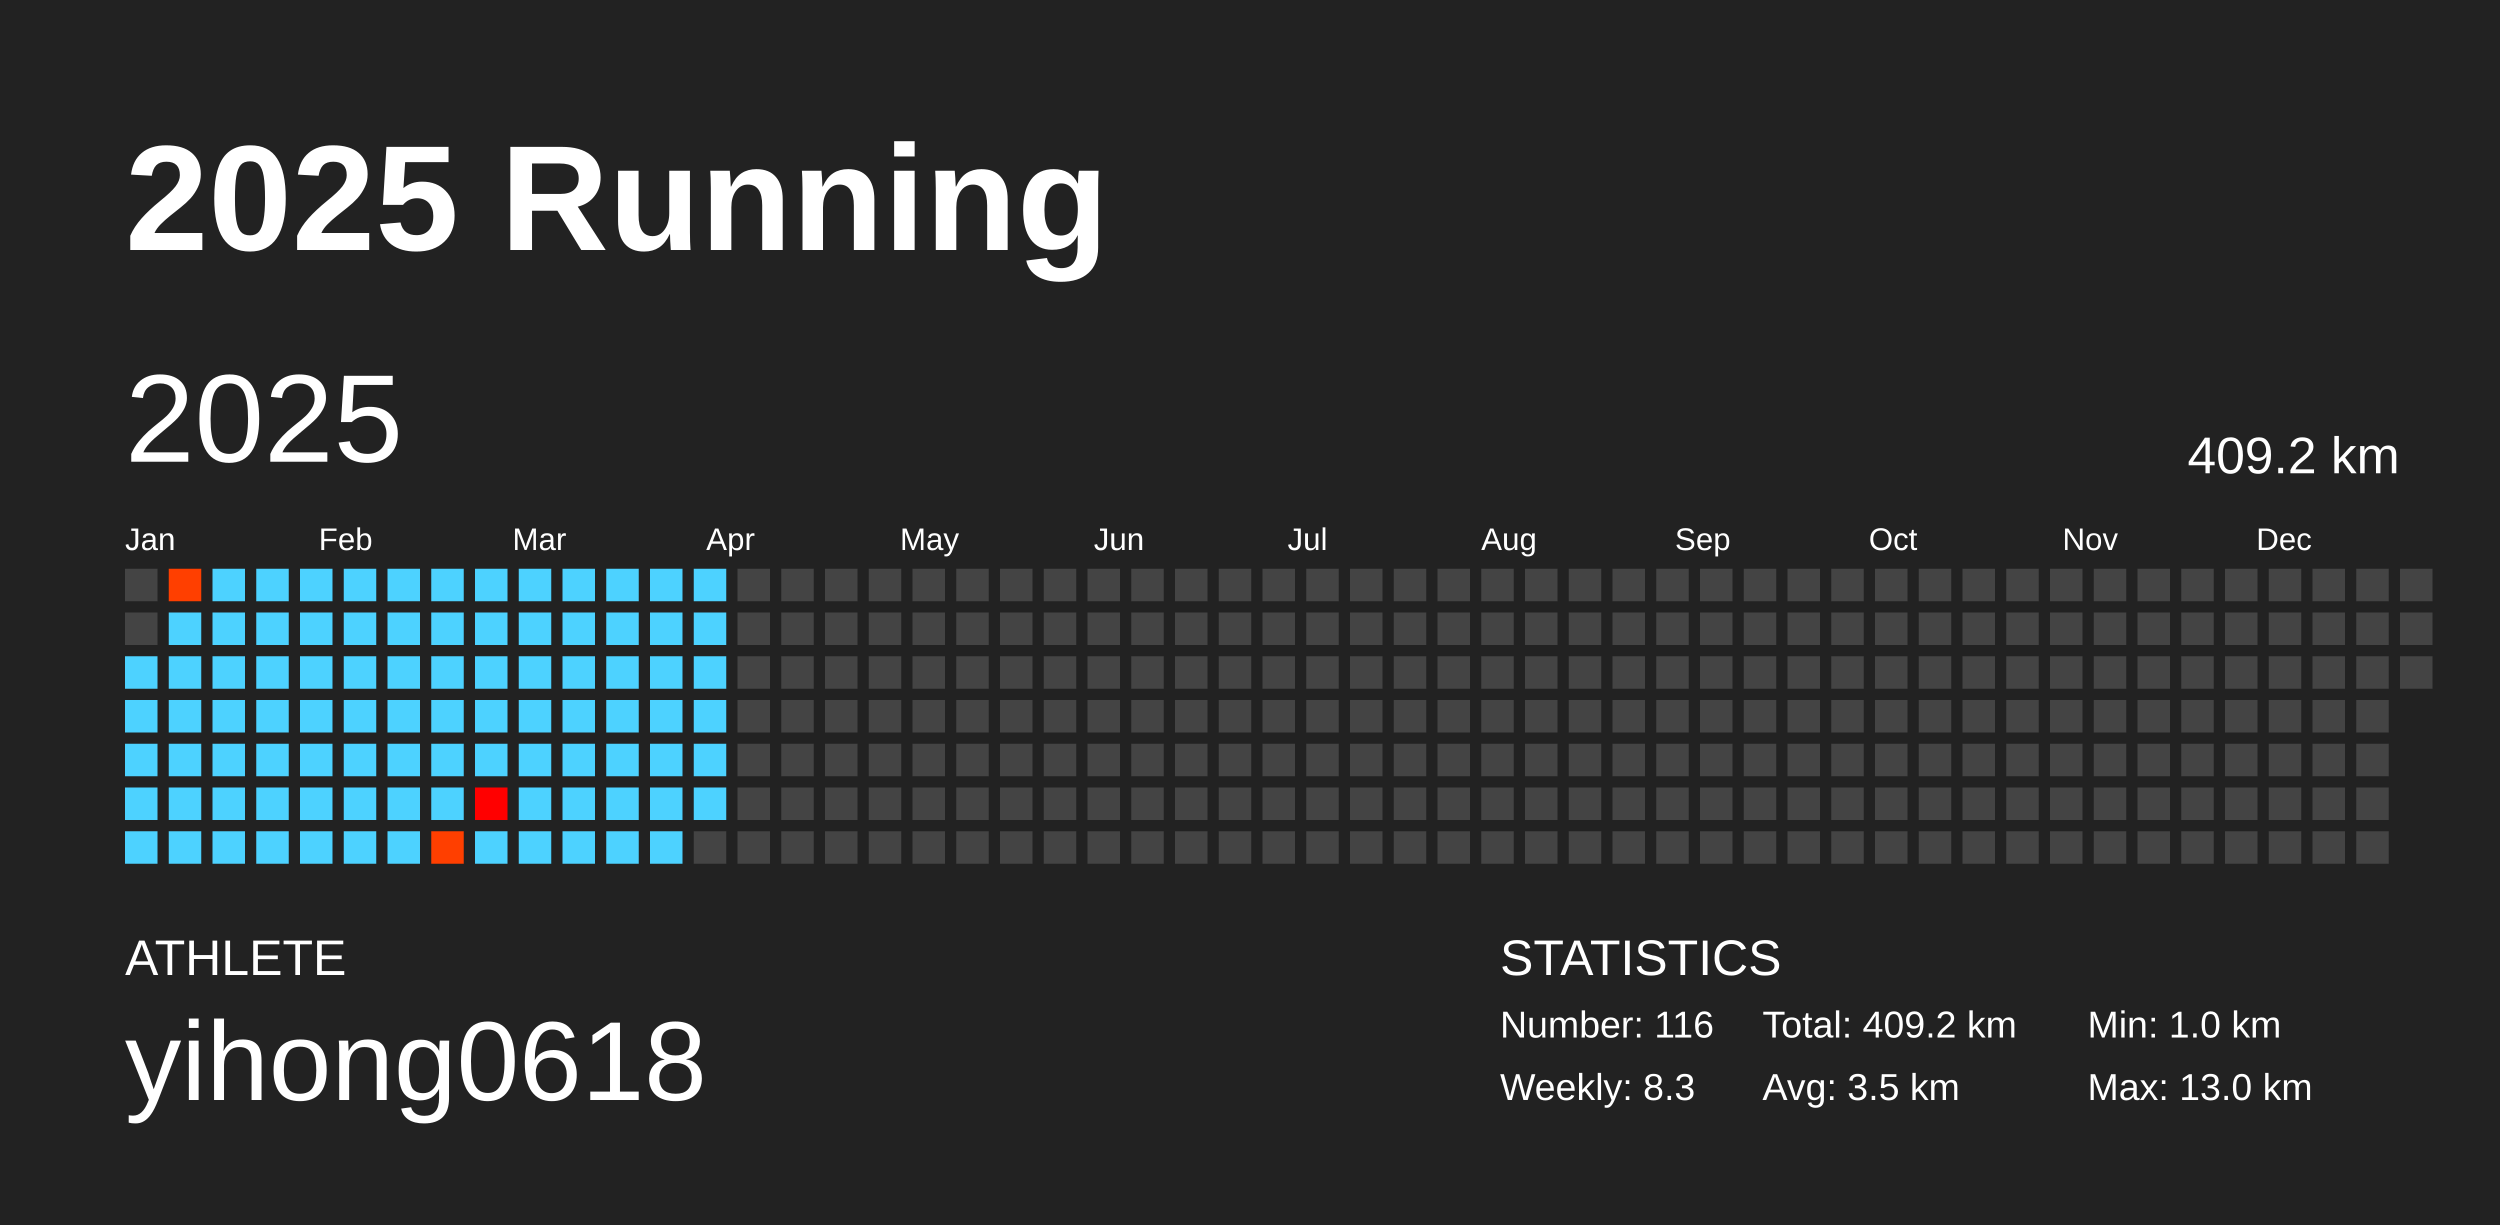
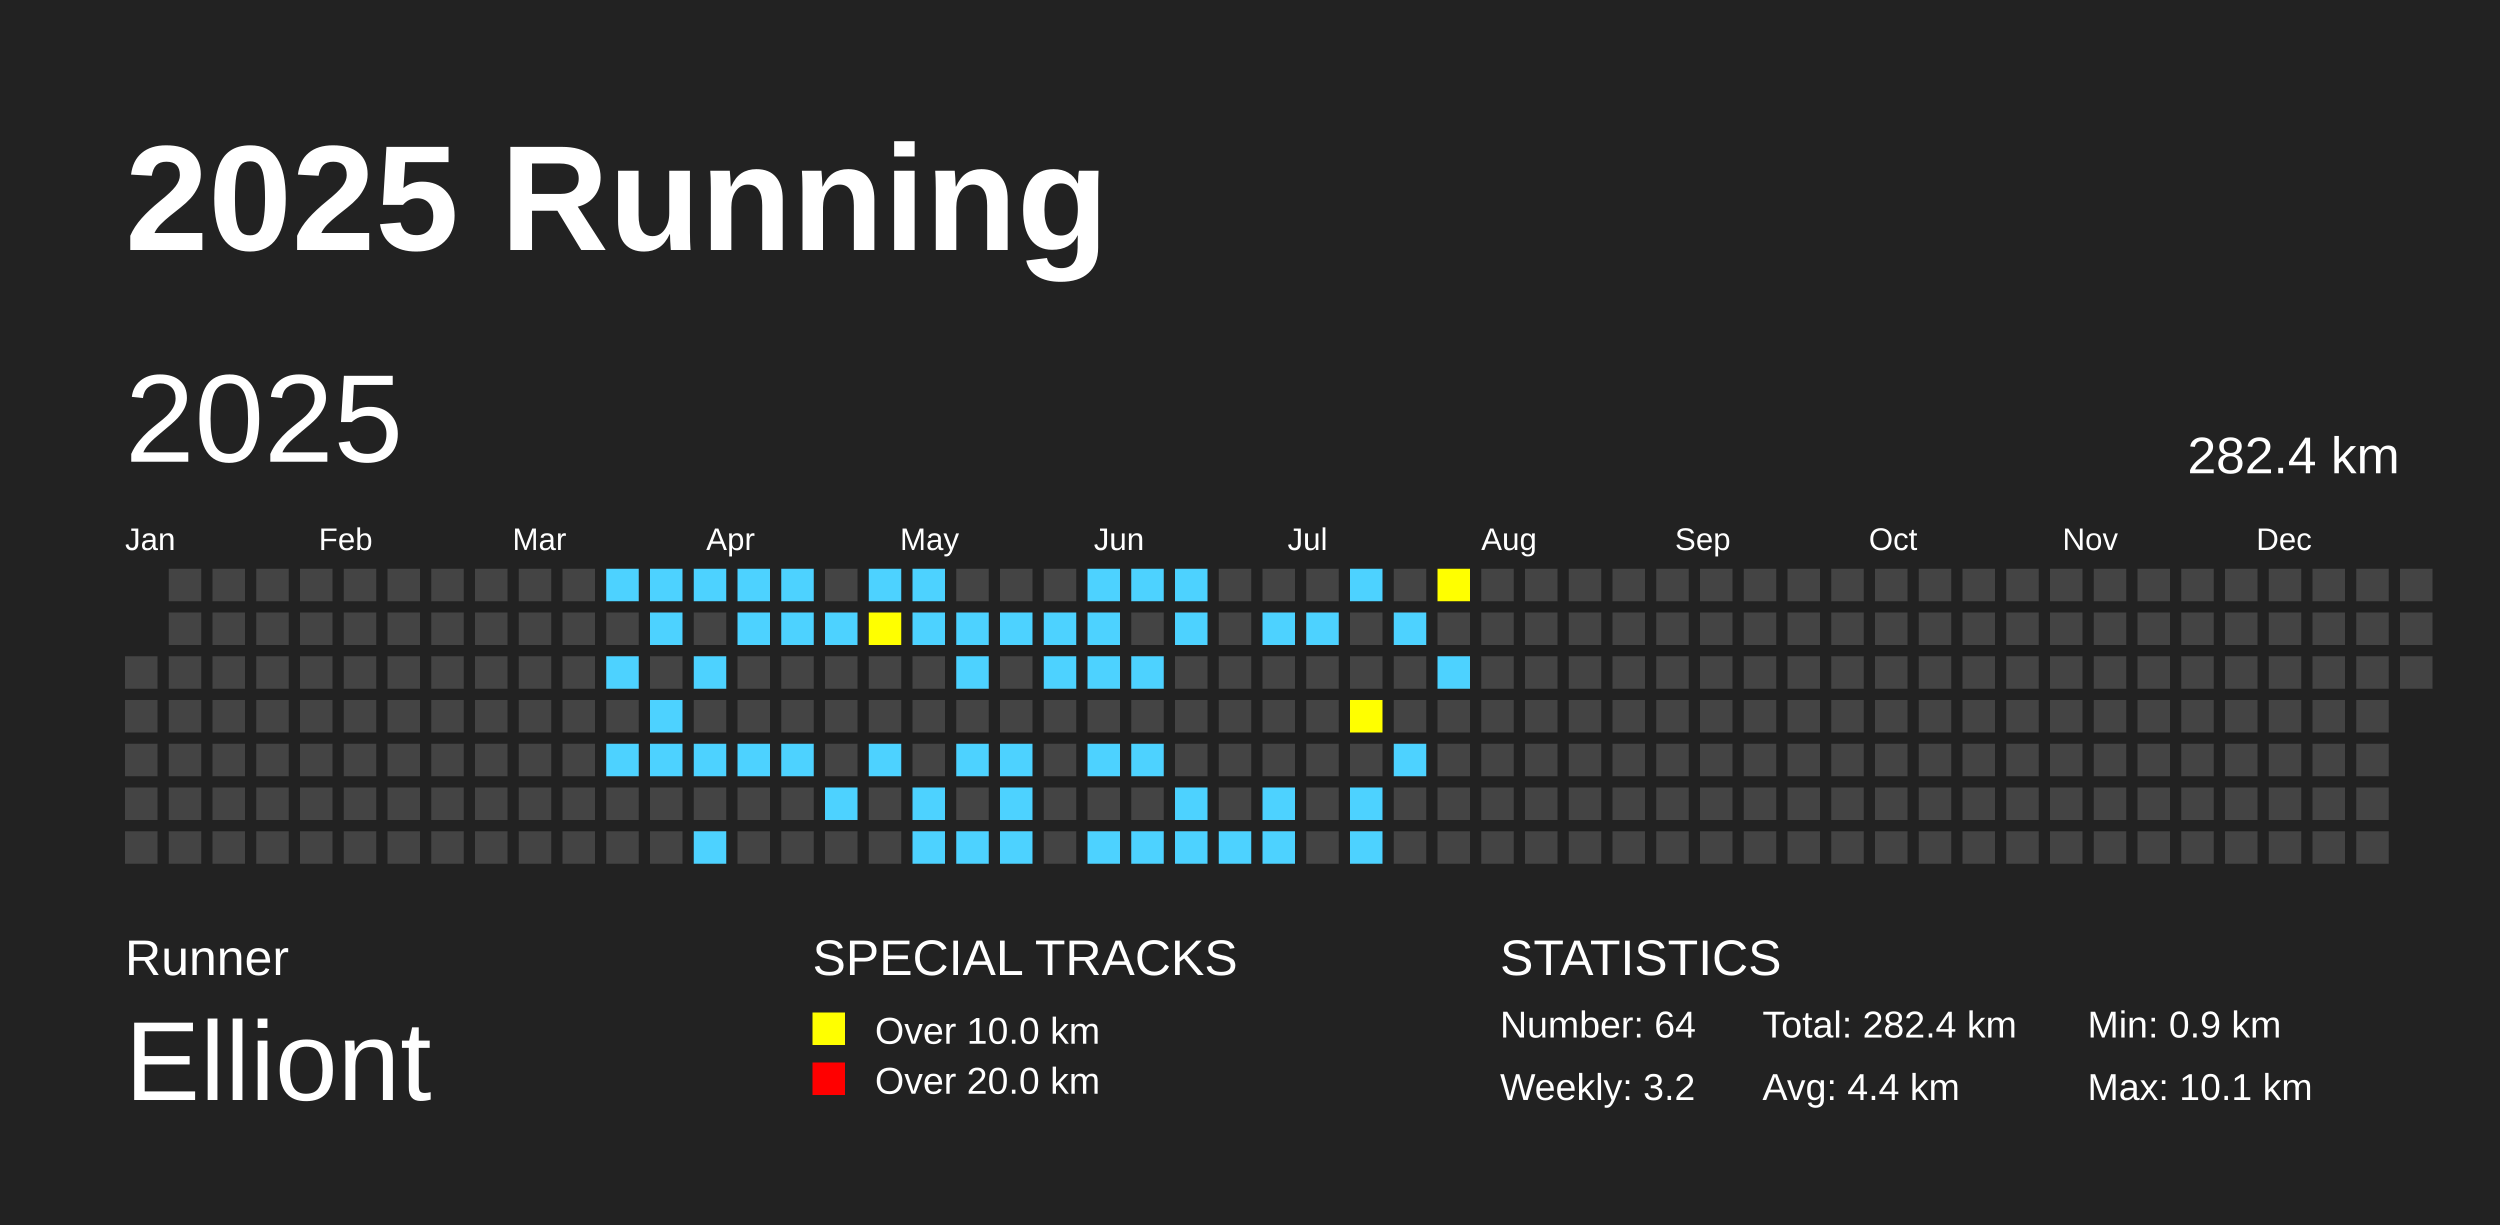
<svg xmlns="http://www.w3.org/2000/svg" baseProfile="full" height="98mm" version="1.1" viewBox="0,0,200,98" width="200mm">
  <defs />
  <rect fill="#222222" height="98" width="200" x="0" y="0" />
  <text fill="#FFFFFF" style="font-size:12px; font-family:Arial; font-weight:bold;" x="10" y="20">2025 Running</text>
-   <text fill="#FFFFFF" style="font-size:4px; font-family:Arial" x="10" y="78">ATHLETE</text>
-   <text fill="#FFFFFF" style="font-size:9px; font-family:Arial" x="10" y="88">yihong0618</text>
+   <text fill="#FFFFFF" style="font-size:4px; font-family:Arial" x="10" y="78">Runner</text>
+   <text fill="#FFFFFF" style="font-size:9px; font-family:Arial" x="10" y="88">Elliont</text>
+   <text fill="#FFFFFF" style="font-size:4px; font-family:Arial" x="65" y="78">SPECIAL TRACKS</text>
+   <rect fill="yellow" height="2.6" width="2.6" x="65" y="81" />
+   <text fill="#FFFFFF" style="font-size:3px; font-family:Arial" x="70" y="83.5">Over 10.0 km</text>
+   <rect fill="red" height="2.6" width="2.6" x="65" y="85" />
+   <text fill="#FFFFFF" style="font-size:3px; font-family:Arial" x="70" y="87.5">Over 20.0 km</text>
  <text fill="#FFFFFF" style="font-size:4px; font-family:Arial" x="120" y="78">STATISTICS</text>
-   <text fill="#FFFFFF" style="font-size:3px; font-family:Arial" x="120" y="83">Number: 116</text>
-   <text fill="#FFFFFF" style="font-size:3px; font-family:Arial" x="120" y="88">Weekly: 8.3</text>
-   <text fill="#FFFFFF" style="font-size:3px; font-family:Arial" x="141" y="83">Total: 409.2 km</text>
-   <text fill="#FFFFFF" style="font-size:3px; font-family:Arial" x="141" y="88">Avg: 3.5 km</text>
-   <text fill="#FFFFFF" style="font-size:3px; font-family:Arial" x="167" y="83">Min: 1.0 km</text>
-   <text fill="#FFFFFF" style="font-size:3px; font-family:Arial" x="167" y="88">Max: 13.0 km</text>
+   <text fill="#FFFFFF" style="font-size:3px; font-family:Arial" x="120" y="83">Number: 64</text>
+   <text fill="#FFFFFF" style="font-size:3px; font-family:Arial" x="120" y="88">Weekly: 3.2</text>
+   <text fill="#FFFFFF" style="font-size:3px; font-family:Arial" x="141" y="83">Total: 282.4 km</text>
+   <text fill="#FFFFFF" style="font-size:3px; font-family:Arial" x="141" y="88">Avg: 4.4 km</text>
+   <text fill="#FFFFFF" style="font-size:3px; font-family:Arial" x="167" y="83">Min: 0.9 km</text>
+   <text fill="#FFFFFF" style="font-size:3px; font-family:Arial" x="167" y="88">Max: 10.1 km</text>
  <text dominant-baseline="hanging" fill="#FFFFFF" style="font-size:10.0px; font-family:Arial;" x="10" y="30">2025</text>
-   <text dominant-baseline="hanging" fill="#FFFFFF" style="font-size:4.125px; font-family:Arial;" x="175" y="35">409.2 km</text>
+   <text dominant-baseline="hanging" fill="#FFFFFF" style="font-size:4.125px; font-family:Arial;" x="175" y="35">282.4 km</text>
  <text fill="#FFFFFF" style="font-size:2.5px; font-family:Arial" x="10.0" y="44">Jan</text>
  <text fill="#FFFFFF" style="font-size:2.5px; font-family:Arial" x="25.5" y="44">Feb</text>
  <text fill="#FFFFFF" style="font-size:2.5px; font-family:Arial" x="41.0" y="44">Mar</text>
  <text fill="#FFFFFF" style="font-size:2.5px; font-family:Arial" x="56.5" y="44">Apr</text>
  <text fill="#FFFFFF" style="font-size:2.5px; font-family:Arial" x="72.0" y="44">May</text>
  <text fill="#FFFFFF" style="font-size:2.5px; font-family:Arial" x="87.5" y="44">Jun</text>
  <text fill="#FFFFFF" style="font-size:2.5px; font-family:Arial" x="103.0" y="44">Jul</text>
  <text fill="#FFFFFF" style="font-size:2.5px; font-family:Arial" x="118.5" y="44">Aug</text>
  <text fill="#FFFFFF" style="font-size:2.5px; font-family:Arial" x="134.0" y="44">Sep</text>
  <text fill="#FFFFFF" style="font-size:2.5px; font-family:Arial" x="149.5" y="44">Oct</text>
  <text fill="#FFFFFF" style="font-size:2.5px; font-family:Arial" x="165.0" y="44">Nov</text>
  <text fill="#FFFFFF" style="font-size:2.5px; font-family:Arial" x="180.5" y="44">Dec</text>
-   <rect fill="#444444" height="2.6" width="2.6" x="10.0" y="45.5" />
-   <rect fill="#444444" height="2.6" width="2.6" x="10.0" y="49.0" />
-   <rect fill="#4dd2ff" height="2.6" width="2.6" x="10.0" y="52.5" />
-   <rect fill="#4dd2ff" height="2.6" width="2.6" x="10.0" y="56.0" />
-   <rect fill="#4dd2ff" height="2.6" width="2.6" x="10.0" y="59.5" />
-   <rect fill="#4dd2ff" height="2.6" width="2.6" x="10.0" y="63.0" />
-   <rect fill="#4dd2ff" height="2.6" width="2.6" x="10.0" y="66.5" />
-   <rect fill="#ff3f00" height="2.6" width="2.6" x="13.5" y="45.5" />
-   <rect fill="#4dd2ff" height="2.6" width="2.6" x="13.5" y="49.0" />
-   <rect fill="#4dd2ff" height="2.6" width="2.6" x="13.5" y="52.5" />
-   <rect fill="#4dd2ff" height="2.6" width="2.6" x="13.5" y="56.0" />
-   <rect fill="#4dd2ff" height="2.6" width="2.6" x="13.5" y="59.5" />
-   <rect fill="#4dd2ff" height="2.6" width="2.6" x="13.5" y="63.0" />
-   <rect fill="#4dd2ff" height="2.6" width="2.6" x="13.5" y="66.5" />
-   <rect fill="#4dd2ff" height="2.6" width="2.6" x="17.0" y="45.5" />
-   <rect fill="#4dd2ff" height="2.6" width="2.6" x="17.0" y="49.0" />
-   <rect fill="#4dd2ff" height="2.6" width="2.6" x="17.0" y="52.5" />
-   <rect fill="#4dd2ff" height="2.6" width="2.6" x="17.0" y="56.0" />
-   <rect fill="#4dd2ff" height="2.6" width="2.6" x="17.0" y="59.5" />
-   <rect fill="#4dd2ff" height="2.6" width="2.6" x="17.0" y="63.0" />
-   <rect fill="#4dd2ff" height="2.6" width="2.6" x="17.0" y="66.5" />
-   <rect fill="#4dd2ff" height="2.6" width="2.6" x="20.5" y="45.5" />
-   <rect fill="#4dd2ff" height="2.6" width="2.6" x="20.5" y="49.0" />
-   <rect fill="#4dd2ff" height="2.6" width="2.6" x="20.5" y="52.5" />
-   <rect fill="#4dd2ff" height="2.6" width="2.6" x="20.5" y="56.0" />
-   <rect fill="#4dd2ff" height="2.6" width="2.6" x="20.5" y="59.5" />
-   <rect fill="#4dd2ff" height="2.6" width="2.6" x="20.5" y="63.0" />
-   <rect fill="#4dd2ff" height="2.6" width="2.6" x="20.5" y="66.5" />
-   <rect fill="#4dd2ff" height="2.6" width="2.6" x="24.0" y="45.5" />
-   <rect fill="#4dd2ff" height="2.6" width="2.6" x="24.0" y="49.0" />
-   <rect fill="#4dd2ff" height="2.6" width="2.6" x="24.0" y="52.5" />
-   <rect fill="#4dd2ff" height="2.6" width="2.6" x="24.0" y="56.0" />
-   <rect fill="#4dd2ff" height="2.6" width="2.6" x="24.0" y="59.5" />
-   <rect fill="#4dd2ff" height="2.6" width="2.6" x="24.0" y="63.0" />
-   <rect fill="#4dd2ff" height="2.6" width="2.6" x="24.0" y="66.5" />
-   <rect fill="#4dd2ff" height="2.6" width="2.6" x="27.5" y="45.5" />
-   <rect fill="#4dd2ff" height="2.6" width="2.6" x="27.5" y="49.0" />
-   <rect fill="#4dd2ff" height="2.6" width="2.6" x="27.5" y="52.5" />
-   <rect fill="#4dd2ff" height="2.6" width="2.6" x="27.5" y="56.0" />
-   <rect fill="#4dd2ff" height="2.6" width="2.6" x="27.5" y="59.5" />
-   <rect fill="#4dd2ff" height="2.6" width="2.6" x="27.5" y="63.0" />
-   <rect fill="#4dd2ff" height="2.6" width="2.6" x="27.5" y="66.5" />
-   <rect fill="#4dd2ff" height="2.6" width="2.6" x="31.0" y="45.5" />
-   <rect fill="#4dd2ff" height="2.6" width="2.6" x="31.0" y="49.0" />
-   <rect fill="#4dd2ff" height="2.6" width="2.6" x="31.0" y="52.5" />
-   <rect fill="#4dd2ff" height="2.6" width="2.6" x="31.0" y="56.0" />
-   <rect fill="#4dd2ff" height="2.6" width="2.6" x="31.0" y="59.5" />
-   <rect fill="#4dd2ff" height="2.6" width="2.6" x="31.0" y="63.0" />
-   <rect fill="#4dd2ff" height="2.6" width="2.6" x="31.0" y="66.5" />
-   <rect fill="#4dd2ff" height="2.6" width="2.6" x="34.5" y="45.5" />
-   <rect fill="#4dd2ff" height="2.6" width="2.6" x="34.5" y="49.0" />
-   <rect fill="#4dd2ff" height="2.6" width="2.6" x="34.5" y="52.5" />
-   <rect fill="#4dd2ff" height="2.6" width="2.6" x="34.5" y="56.0" />
-   <rect fill="#4dd2ff" height="2.6" width="2.6" x="34.5" y="59.5" />
-   <rect fill="#4dd2ff" height="2.6" width="2.6" x="34.5" y="63.0" />
-   <rect fill="#ff3f00" height="2.6" width="2.6" x="34.5" y="66.5" />
-   <rect fill="#4dd2ff" height="2.6" width="2.6" x="38.0" y="45.5" />
-   <rect fill="#4dd2ff" height="2.6" width="2.6" x="38.0" y="49.0" />
-   <rect fill="#4dd2ff" height="2.6" width="2.6" x="38.0" y="52.5" />
-   <rect fill="#4dd2ff" height="2.6" width="2.6" x="38.0" y="56.0" />
-   <rect fill="#4dd2ff" height="2.6" width="2.6" x="38.0" y="59.5" />
-   <rect fill="#ff0000" height="2.6" width="2.6" x="38.0" y="63.0" />
-   <rect fill="#4dd2ff" height="2.6" width="2.6" x="38.0" y="66.5" />
-   <rect fill="#4dd2ff" height="2.6" width="2.6" x="41.5" y="45.5" />
-   <rect fill="#4dd2ff" height="2.6" width="2.6" x="41.5" y="49.0" />
-   <rect fill="#4dd2ff" height="2.6" width="2.6" x="41.5" y="52.5" />
-   <rect fill="#4dd2ff" height="2.6" width="2.6" x="41.5" y="56.0" />
-   <rect fill="#4dd2ff" height="2.6" width="2.6" x="41.5" y="59.5" />
-   <rect fill="#4dd2ff" height="2.6" width="2.6" x="41.5" y="63.0" />
-   <rect fill="#4dd2ff" height="2.6" width="2.6" x="41.5" y="66.5" />
-   <rect fill="#4dd2ff" height="2.6" width="2.6" x="45.0" y="45.5" />
-   <rect fill="#4dd2ff" height="2.6" width="2.6" x="45.0" y="49.0" />
-   <rect fill="#4dd2ff" height="2.6" width="2.6" x="45.0" y="52.5" />
-   <rect fill="#4dd2ff" height="2.6" width="2.6" x="45.0" y="56.0" />
-   <rect fill="#4dd2ff" height="2.6" width="2.6" x="45.0" y="59.5" />
-   <rect fill="#4dd2ff" height="2.6" width="2.6" x="45.0" y="63.0" />
-   <rect fill="#4dd2ff" height="2.6" width="2.6" x="45.0" y="66.5" />
-   <rect fill="#4dd2ff" height="2.6" width="2.6" x="48.5" y="45.5" />
-   <rect fill="#4dd2ff" height="2.6" width="2.6" x="48.5" y="49.0" />
-   <rect fill="#4dd2ff" height="2.6" width="2.6" x="48.5" y="52.5" />
-   <rect fill="#4dd2ff" height="2.6" width="2.6" x="48.5" y="56.0" />
-   <rect fill="#4dd2ff" height="2.6" width="2.6" x="48.5" y="59.5" />
-   <rect fill="#4dd2ff" height="2.6" width="2.6" x="48.5" y="63.0" />
-   <rect fill="#4dd2ff" height="2.6" width="2.6" x="48.5" y="66.5" />
-   <rect fill="#4dd2ff" height="2.6" width="2.6" x="52.0" y="45.5" />
-   <rect fill="#4dd2ff" height="2.6" width="2.6" x="52.0" y="49.0" />
-   <rect fill="#4dd2ff" height="2.6" width="2.6" x="52.0" y="52.5" />
-   <rect fill="#4dd2ff" height="2.6" width="2.6" x="52.0" y="56.0" />
-   <rect fill="#4dd2ff" height="2.6" width="2.6" x="52.0" y="59.5" />
-   <rect fill="#4dd2ff" height="2.6" width="2.6" x="52.0" y="63.0" />
-   <rect fill="#4dd2ff" height="2.6" width="2.6" x="52.0" y="66.5" />
-   <rect fill="#4dd2ff" height="2.6" width="2.6" x="55.5" y="45.5" />
-   <rect fill="#4dd2ff" height="2.6" width="2.6" x="55.5" y="49.0" />
-   <rect fill="#4dd2ff" height="2.6" width="2.6" x="55.5" y="52.5" />
-   <rect fill="#4dd2ff" height="2.6" width="2.6" x="55.5" y="56.0" />
-   <rect fill="#4dd2ff" height="2.6" width="2.6" x="55.5" y="59.5" />
-   <rect fill="#4dd2ff" height="2.6" width="2.6" x="55.5" y="63.0" />
-   <rect fill="#444444" height="2.6" width="2.6" x="55.5" y="66.5" />
-   <rect fill="#444444" height="2.6" width="2.6" x="59.0" y="45.5" />
-   <rect fill="#444444" height="2.6" width="2.6" x="59.0" y="49.0" />
+   <rect fill="#444444" height="2.6" width="2.6" x="10.0" y="52.5" />
+   <rect fill="#444444" height="2.6" width="2.6" x="10.0" y="56.0" />
+   <rect fill="#444444" height="2.6" width="2.6" x="10.0" y="59.5" />
+   <rect fill="#444444" height="2.6" width="2.6" x="10.0" y="63.0" />
+   <rect fill="#444444" height="2.6" width="2.6" x="10.0" y="66.5" />
+   <rect fill="#444444" height="2.6" width="2.6" x="13.5" y="45.5" />
+   <rect fill="#444444" height="2.6" width="2.6" x="13.5" y="49.0" />
+   <rect fill="#444444" height="2.6" width="2.6" x="13.5" y="52.5" />
+   <rect fill="#444444" height="2.6" width="2.6" x="13.5" y="56.0" />
+   <rect fill="#444444" height="2.6" width="2.6" x="13.5" y="59.5" />
+   <rect fill="#444444" height="2.6" width="2.6" x="13.5" y="63.0" />
+   <rect fill="#444444" height="2.6" width="2.6" x="13.5" y="66.5" />
+   <rect fill="#444444" height="2.6" width="2.6" x="17.0" y="45.5" />
+   <rect fill="#444444" height="2.6" width="2.6" x="17.0" y="49.0" />
+   <rect fill="#444444" height="2.6" width="2.6" x="17.0" y="52.5" />
+   <rect fill="#444444" height="2.6" width="2.6" x="17.0" y="56.0" />
+   <rect fill="#444444" height="2.6" width="2.6" x="17.0" y="59.5" />
+   <rect fill="#444444" height="2.6" width="2.6" x="17.0" y="63.0" />
+   <rect fill="#444444" height="2.6" width="2.6" x="17.0" y="66.5" />
+   <rect fill="#444444" height="2.6" width="2.6" x="20.5" y="45.5" />
+   <rect fill="#444444" height="2.6" width="2.6" x="20.5" y="49.0" />
+   <rect fill="#444444" height="2.6" width="2.6" x="20.5" y="52.5" />
+   <rect fill="#444444" height="2.6" width="2.6" x="20.5" y="56.0" />
+   <rect fill="#444444" height="2.6" width="2.6" x="20.5" y="59.5" />
+   <rect fill="#444444" height="2.6" width="2.6" x="20.5" y="63.0" />
+   <rect fill="#444444" height="2.6" width="2.6" x="20.5" y="66.5" />
+   <rect fill="#444444" height="2.6" width="2.6" x="24.0" y="45.5" />
+   <rect fill="#444444" height="2.6" width="2.6" x="24.0" y="49.0" />
+   <rect fill="#444444" height="2.6" width="2.6" x="24.0" y="52.5" />
+   <rect fill="#444444" height="2.6" width="2.6" x="24.0" y="56.0" />
+   <rect fill="#444444" height="2.6" width="2.6" x="24.0" y="59.5" />
+   <rect fill="#444444" height="2.6" width="2.6" x="24.0" y="63.0" />
+   <rect fill="#444444" height="2.6" width="2.6" x="24.0" y="66.5" />
+   <rect fill="#444444" height="2.6" width="2.6" x="27.5" y="45.5" />
+   <rect fill="#444444" height="2.6" width="2.6" x="27.5" y="49.0" />
+   <rect fill="#444444" height="2.6" width="2.6" x="27.5" y="52.5" />
+   <rect fill="#444444" height="2.6" width="2.6" x="27.5" y="56.0" />
+   <rect fill="#444444" height="2.6" width="2.6" x="27.5" y="59.5" />
+   <rect fill="#444444" height="2.6" width="2.6" x="27.5" y="63.0" />
+   <rect fill="#444444" height="2.6" width="2.6" x="27.5" y="66.5" />
+   <rect fill="#444444" height="2.6" width="2.6" x="31.0" y="45.5" />
+   <rect fill="#444444" height="2.6" width="2.6" x="31.0" y="49.0" />
+   <rect fill="#444444" height="2.6" width="2.6" x="31.0" y="52.5" />
+   <rect fill="#444444" height="2.6" width="2.6" x="31.0" y="56.0" />
+   <rect fill="#444444" height="2.6" width="2.6" x="31.0" y="59.5" />
+   <rect fill="#444444" height="2.6" width="2.6" x="31.0" y="63.0" />
+   <rect fill="#444444" height="2.6" width="2.6" x="31.0" y="66.5" />
+   <rect fill="#444444" height="2.6" width="2.6" x="34.5" y="45.5" />
+   <rect fill="#444444" height="2.6" width="2.6" x="34.5" y="49.0" />
+   <rect fill="#444444" height="2.6" width="2.6" x="34.5" y="52.5" />
+   <rect fill="#444444" height="2.6" width="2.6" x="34.5" y="56.0" />
+   <rect fill="#444444" height="2.6" width="2.6" x="34.5" y="59.5" />
+   <rect fill="#444444" height="2.6" width="2.6" x="34.5" y="63.0" />
+   <rect fill="#444444" height="2.6" width="2.6" x="34.5" y="66.5" />
+   <rect fill="#444444" height="2.6" width="2.6" x="38.0" y="45.5" />
+   <rect fill="#444444" height="2.6" width="2.6" x="38.0" y="49.0" />
+   <rect fill="#444444" height="2.6" width="2.6" x="38.0" y="52.5" />
+   <rect fill="#444444" height="2.6" width="2.6" x="38.0" y="56.0" />
+   <rect fill="#444444" height="2.6" width="2.6" x="38.0" y="59.5" />
+   <rect fill="#444444" height="2.6" width="2.6" x="38.0" y="63.0" />
+   <rect fill="#444444" height="2.6" width="2.6" x="38.0" y="66.5" />
+   <rect fill="#444444" height="2.6" width="2.6" x="41.5" y="45.5" />
+   <rect fill="#444444" height="2.6" width="2.6" x="41.5" y="49.0" />
+   <rect fill="#444444" height="2.6" width="2.6" x="41.5" y="52.5" />
+   <rect fill="#444444" height="2.6" width="2.6" x="41.5" y="56.0" />
+   <rect fill="#444444" height="2.6" width="2.6" x="41.5" y="59.5" />
+   <rect fill="#444444" height="2.6" width="2.6" x="41.5" y="63.0" />
+   <rect fill="#444444" height="2.6" width="2.6" x="41.5" y="66.5" />
+   <rect fill="#444444" height="2.6" width="2.6" x="45.0" y="45.5" />
+   <rect fill="#444444" height="2.6" width="2.6" x="45.0" y="49.0" />
+   <rect fill="#444444" height="2.6" width="2.6" x="45.0" y="52.5" />
+   <rect fill="#444444" height="2.6" width="2.6" x="45.0" y="56.0" />
+   <rect fill="#444444" height="2.6" width="2.6" x="45.0" y="59.5" />
+   <rect fill="#444444" height="2.6" width="2.6" x="45.0" y="63.0" />
+   <rect fill="#444444" height="2.6" width="2.6" x="45.0" y="66.5" />
+   <rect fill="#4DD2FF" height="2.6" width="2.6" x="48.5" y="45.5" />
+   <rect fill="#444444" height="2.6" width="2.6" x="48.5" y="49.0" />
+   <rect fill="#4DD2FF" height="2.6" width="2.6" x="48.5" y="52.5" />
+   <rect fill="#444444" height="2.6" width="2.6" x="48.5" y="56.0" />
+   <rect fill="#4DD2FF" height="2.6" width="2.6" x="48.5" y="59.5" />
+   <rect fill="#444444" height="2.6" width="2.6" x="48.5" y="63.0" />
+   <rect fill="#444444" height="2.6" width="2.6" x="48.5" y="66.5" />
+   <rect fill="#4DD2FF" height="2.6" width="2.6" x="52.0" y="45.5" />
+   <rect fill="#4DD2FF" height="2.6" width="2.6" x="52.0" y="49.0" />
+   <rect fill="#444444" height="2.6" width="2.6" x="52.0" y="52.5" />
+   <rect fill="#4DD2FF" height="2.6" width="2.6" x="52.0" y="56.0" />
+   <rect fill="#4DD2FF" height="2.6" width="2.6" x="52.0" y="59.5" />
+   <rect fill="#444444" height="2.6" width="2.6" x="52.0" y="63.0" />
+   <rect fill="#444444" height="2.6" width="2.6" x="52.0" y="66.5" />
+   <rect fill="#4DD2FF" height="2.6" width="2.6" x="55.5" y="45.5" />
+   <rect fill="#444444" height="2.6" width="2.6" x="55.5" y="49.0" />
+   <rect fill="#4DD2FF" height="2.6" width="2.6" x="55.5" y="52.5" />
+   <rect fill="#444444" height="2.6" width="2.6" x="55.5" y="56.0" />
+   <rect fill="#4DD2FF" height="2.6" width="2.6" x="55.5" y="59.5" />
+   <rect fill="#444444" height="2.6" width="2.6" x="55.5" y="63.0" />
+   <rect fill="#4DD2FF" height="2.6" width="2.6" x="55.5" y="66.5" />
+   <rect fill="#4DD2FF" height="2.6" width="2.6" x="59.0" y="45.5" />
+   <rect fill="#4DD2FF" height="2.6" width="2.6" x="59.0" y="49.0" />
  <rect fill="#444444" height="2.6" width="2.6" x="59.0" y="52.5" />
  <rect fill="#444444" height="2.6" width="2.6" x="59.0" y="56.0" />
-   <rect fill="#444444" height="2.6" width="2.6" x="59.0" y="59.5" />
+   <rect fill="#4DD2FF" height="2.6" width="2.6" x="59.0" y="59.5" />
  <rect fill="#444444" height="2.6" width="2.6" x="59.0" y="63.0" />
  <rect fill="#444444" height="2.6" width="2.6" x="59.0" y="66.5" />
-   <rect fill="#444444" height="2.6" width="2.6" x="62.5" y="45.5" />
-   <rect fill="#444444" height="2.6" width="2.6" x="62.5" y="49.0" />
+   <rect fill="#4DD2FF" height="2.6" width="2.6" x="62.5" y="45.5" />
+   <rect fill="#4DD2FF" height="2.6" width="2.6" x="62.5" y="49.0" />
  <rect fill="#444444" height="2.6" width="2.6" x="62.5" y="52.5" />
  <rect fill="#444444" height="2.6" width="2.6" x="62.5" y="56.0" />
-   <rect fill="#444444" height="2.6" width="2.6" x="62.5" y="59.5" />
+   <rect fill="#4DD2FF" height="2.6" width="2.6" x="62.5" y="59.5" />
  <rect fill="#444444" height="2.6" width="2.6" x="62.5" y="63.0" />
  <rect fill="#444444" height="2.6" width="2.6" x="62.5" y="66.5" />
  <rect fill="#444444" height="2.6" width="2.6" x="66.0" y="45.5" />
-   <rect fill="#444444" height="2.6" width="2.6" x="66.0" y="49.0" />
+   <rect fill="#4DD2FF" height="2.6" width="2.6" x="66.0" y="49.0" />
  <rect fill="#444444" height="2.6" width="2.6" x="66.0" y="52.5" />
  <rect fill="#444444" height="2.6" width="2.6" x="66.0" y="56.0" />
  <rect fill="#444444" height="2.6" width="2.6" x="66.0" y="59.5" />
-   <rect fill="#444444" height="2.6" width="2.6" x="66.0" y="63.0" />
+   <rect fill="#4DD2FF" height="2.6" width="2.6" x="66.0" y="63.0" />
  <rect fill="#444444" height="2.6" width="2.6" x="66.0" y="66.5" />
-   <rect fill="#444444" height="2.6" width="2.6" x="69.5" y="45.5" />
-   <rect fill="#444444" height="2.6" width="2.6" x="69.5" y="49.0" />
+   <rect fill="#4DD2FF" height="2.6" width="2.6" x="69.5" y="45.5" />
+   <rect fill="yellow" height="2.6" width="2.6" x="69.5" y="49.0" />
  <rect fill="#444444" height="2.6" width="2.6" x="69.5" y="52.5" />
  <rect fill="#444444" height="2.6" width="2.6" x="69.5" y="56.0" />
-   <rect fill="#444444" height="2.6" width="2.6" x="69.5" y="59.5" />
+   <rect fill="#4DD2FF" height="2.6" width="2.6" x="69.5" y="59.5" />
  <rect fill="#444444" height="2.6" width="2.6" x="69.5" y="63.0" />
  <rect fill="#444444" height="2.6" width="2.6" x="69.5" y="66.5" />
-   <rect fill="#444444" height="2.6" width="2.6" x="73.0" y="45.5" />
-   <rect fill="#444444" height="2.6" width="2.6" x="73.0" y="49.0" />
+   <rect fill="#4DD2FF" height="2.6" width="2.6" x="73.0" y="45.5" />
+   <rect fill="#4DD2FF" height="2.6" width="2.6" x="73.0" y="49.0" />
  <rect fill="#444444" height="2.6" width="2.6" x="73.0" y="52.5" />
  <rect fill="#444444" height="2.6" width="2.6" x="73.0" y="56.0" />
  <rect fill="#444444" height="2.6" width="2.6" x="73.0" y="59.5" />
-   <rect fill="#444444" height="2.6" width="2.6" x="73.0" y="63.0" />
-   <rect fill="#444444" height="2.6" width="2.6" x="73.0" y="66.5" />
+   <rect fill="#4DD2FF" height="2.6" width="2.6" x="73.0" y="63.0" />
+   <rect fill="#4DD2FF" height="2.6" width="2.6" x="73.0" y="66.5" />
  <rect fill="#444444" height="2.6" width="2.6" x="76.5" y="45.5" />
-   <rect fill="#444444" height="2.6" width="2.6" x="76.5" y="49.0" />
-   <rect fill="#444444" height="2.6" width="2.6" x="76.5" y="52.5" />
+   <rect fill="#4DD2FF" height="2.6" width="2.6" x="76.5" y="49.0" />
+   <rect fill="#4DD2FF" height="2.6" width="2.6" x="76.5" y="52.5" />
  <rect fill="#444444" height="2.6" width="2.6" x="76.5" y="56.0" />
-   <rect fill="#444444" height="2.6" width="2.6" x="76.5" y="59.5" />
+   <rect fill="#4DD2FF" height="2.6" width="2.6" x="76.5" y="59.5" />
  <rect fill="#444444" height="2.6" width="2.6" x="76.5" y="63.0" />
-   <rect fill="#444444" height="2.6" width="2.6" x="76.5" y="66.5" />
+   <rect fill="#4DD2FF" height="2.6" width="2.6" x="76.5" y="66.5" />
  <rect fill="#444444" height="2.6" width="2.6" x="80.0" y="45.5" />
-   <rect fill="#444444" height="2.6" width="2.6" x="80.0" y="49.0" />
+   <rect fill="#4DD2FF" height="2.6" width="2.6" x="80.0" y="49.0" />
  <rect fill="#444444" height="2.6" width="2.6" x="80.0" y="52.5" />
  <rect fill="#444444" height="2.6" width="2.6" x="80.0" y="56.0" />
-   <rect fill="#444444" height="2.6" width="2.6" x="80.0" y="59.5" />
-   <rect fill="#444444" height="2.6" width="2.6" x="80.0" y="63.0" />
-   <rect fill="#444444" height="2.6" width="2.6" x="80.0" y="66.5" />
+   <rect fill="#4DD2FF" height="2.6" width="2.6" x="80.0" y="59.5" />
+   <rect fill="#4DD2FF" height="2.6" width="2.6" x="80.0" y="63.0" />
+   <rect fill="#4DD2FF" height="2.6" width="2.6" x="80.0" y="66.5" />
  <rect fill="#444444" height="2.6" width="2.6" x="83.5" y="45.5" />
-   <rect fill="#444444" height="2.6" width="2.6" x="83.5" y="49.0" />
-   <rect fill="#444444" height="2.6" width="2.6" x="83.5" y="52.5" />
+   <rect fill="#4DD2FF" height="2.6" width="2.6" x="83.5" y="49.0" />
+   <rect fill="#4DD2FF" height="2.6" width="2.6" x="83.5" y="52.5" />
  <rect fill="#444444" height="2.6" width="2.6" x="83.5" y="56.0" />
  <rect fill="#444444" height="2.6" width="2.6" x="83.5" y="59.5" />
  <rect fill="#444444" height="2.6" width="2.6" x="83.5" y="63.0" />
  <rect fill="#444444" height="2.6" width="2.6" x="83.5" y="66.5" />
-   <rect fill="#444444" height="2.6" width="2.6" x="87.0" y="45.5" />
-   <rect fill="#444444" height="2.6" width="2.6" x="87.0" y="49.0" />
-   <rect fill="#444444" height="2.6" width="2.6" x="87.0" y="52.5" />
+   <rect fill="#4DD2FF" height="2.6" width="2.6" x="87.0" y="45.5" />
+   <rect fill="#4DD2FF" height="2.6" width="2.6" x="87.0" y="49.0" />
+   <rect fill="#4DD2FF" height="2.6" width="2.6" x="87.0" y="52.5" />
  <rect fill="#444444" height="2.6" width="2.6" x="87.0" y="56.0" />
-   <rect fill="#444444" height="2.6" width="2.6" x="87.0" y="59.5" />
+   <rect fill="#4DD2FF" height="2.6" width="2.6" x="87.0" y="59.5" />
  <rect fill="#444444" height="2.6" width="2.6" x="87.0" y="63.0" />
-   <rect fill="#444444" height="2.6" width="2.6" x="87.0" y="66.5" />
-   <rect fill="#444444" height="2.6" width="2.6" x="90.5" y="45.5" />
+   <rect fill="#4DD2FF" height="2.6" width="2.6" x="87.0" y="66.5" />
+   <rect fill="#4DD2FF" height="2.6" width="2.6" x="90.5" y="45.5" />
  <rect fill="#444444" height="2.6" width="2.6" x="90.5" y="49.0" />
-   <rect fill="#444444" height="2.6" width="2.6" x="90.5" y="52.5" />
+   <rect fill="#4DD2FF" height="2.6" width="2.6" x="90.5" y="52.5" />
  <rect fill="#444444" height="2.6" width="2.6" x="90.5" y="56.0" />
-   <rect fill="#444444" height="2.6" width="2.6" x="90.5" y="59.5" />
+   <rect fill="#4DD2FF" height="2.6" width="2.6" x="90.5" y="59.5" />
  <rect fill="#444444" height="2.6" width="2.6" x="90.5" y="63.0" />
-   <rect fill="#444444" height="2.6" width="2.6" x="90.5" y="66.5" />
-   <rect fill="#444444" height="2.6" width="2.6" x="94.0" y="45.5" />
-   <rect fill="#444444" height="2.6" width="2.6" x="94.0" y="49.0" />
+   <rect fill="#4DD2FF" height="2.6" width="2.6" x="90.5" y="66.5" />
+   <rect fill="#4DD2FF" height="2.6" width="2.6" x="94.0" y="45.5" />
+   <rect fill="#4DD2FF" height="2.6" width="2.6" x="94.0" y="49.0" />
  <rect fill="#444444" height="2.6" width="2.6" x="94.0" y="52.5" />
  <rect fill="#444444" height="2.6" width="2.6" x="94.0" y="56.0" />
  <rect fill="#444444" height="2.6" width="2.6" x="94.0" y="59.5" />
-   <rect fill="#444444" height="2.6" width="2.6" x="94.0" y="63.0" />
-   <rect fill="#444444" height="2.6" width="2.6" x="94.0" y="66.5" />
+   <rect fill="#4DD2FF" height="2.6" width="2.6" x="94.0" y="63.0" />
+   <rect fill="#4DD2FF" height="2.6" width="2.6" x="94.0" y="66.5" />
  <rect fill="#444444" height="2.6" width="2.6" x="97.5" y="45.5" />
  <rect fill="#444444" height="2.6" width="2.6" x="97.5" y="49.0" />
  <rect fill="#444444" height="2.6" width="2.6" x="97.5" y="52.5" />
  <rect fill="#444444" height="2.6" width="2.6" x="97.5" y="56.0" />
  <rect fill="#444444" height="2.6" width="2.6" x="97.5" y="59.5" />
  <rect fill="#444444" height="2.6" width="2.6" x="97.5" y="63.0" />
-   <rect fill="#444444" height="2.6" width="2.6" x="97.5" y="66.5" />
+   <rect fill="#4DD2FF" height="2.6" width="2.6" x="97.5" y="66.5" />
  <rect fill="#444444" height="2.6" width="2.6" x="101.0" y="45.5" />
-   <rect fill="#444444" height="2.6" width="2.6" x="101.0" y="49.0" />
+   <rect fill="#4DD2FF" height="2.6" width="2.6" x="101.0" y="49.0" />
  <rect fill="#444444" height="2.6" width="2.6" x="101.0" y="52.5" />
  <rect fill="#444444" height="2.6" width="2.6" x="101.0" y="56.0" />
  <rect fill="#444444" height="2.6" width="2.6" x="101.0" y="59.5" />
-   <rect fill="#444444" height="2.6" width="2.6" x="101.0" y="63.0" />
-   <rect fill="#444444" height="2.6" width="2.6" x="101.0" y="66.5" />
+   <rect fill="#4DD2FF" height="2.6" width="2.6" x="101.0" y="63.0" />
+   <rect fill="#4DD2FF" height="2.6" width="2.6" x="101.0" y="66.5" />
  <rect fill="#444444" height="2.6" width="2.6" x="104.5" y="45.5" />
-   <rect fill="#444444" height="2.6" width="2.6" x="104.5" y="49.0" />
+   <rect fill="#4DD2FF" height="2.6" width="2.6" x="104.5" y="49.0" />
  <rect fill="#444444" height="2.6" width="2.6" x="104.5" y="52.5" />
  <rect fill="#444444" height="2.6" width="2.6" x="104.5" y="56.0" />
  <rect fill="#444444" height="2.6" width="2.6" x="104.5" y="59.5" />
  <rect fill="#444444" height="2.6" width="2.6" x="104.5" y="63.0" />
  <rect fill="#444444" height="2.6" width="2.6" x="104.5" y="66.5" />
-   <rect fill="#444444" height="2.6" width="2.6" x="108.0" y="45.5" />
+   <rect fill="#4DD2FF" height="2.6" width="2.6" x="108.0" y="45.5" />
  <rect fill="#444444" height="2.6" width="2.6" x="108.0" y="49.0" />
  <rect fill="#444444" height="2.6" width="2.6" x="108.0" y="52.5" />
-   <rect fill="#444444" height="2.6" width="2.6" x="108.0" y="56.0" />
+   <rect fill="yellow" height="2.6" width="2.6" x="108.0" y="56.0" />
  <rect fill="#444444" height="2.6" width="2.6" x="108.0" y="59.5" />
-   <rect fill="#444444" height="2.6" width="2.6" x="108.0" y="63.0" />
-   <rect fill="#444444" height="2.6" width="2.6" x="108.0" y="66.5" />
+   <rect fill="#4DD2FF" height="2.6" width="2.6" x="108.0" y="63.0" />
+   <rect fill="#4DD2FF" height="2.6" width="2.6" x="108.0" y="66.5" />
  <rect fill="#444444" height="2.6" width="2.6" x="111.5" y="45.5" />
-   <rect fill="#444444" height="2.6" width="2.6" x="111.5" y="49.0" />
+   <rect fill="#4DD2FF" height="2.6" width="2.6" x="111.5" y="49.0" />
  <rect fill="#444444" height="2.6" width="2.6" x="111.5" y="52.5" />
  <rect fill="#444444" height="2.6" width="2.6" x="111.5" y="56.0" />
-   <rect fill="#444444" height="2.6" width="2.6" x="111.5" y="59.5" />
+   <rect fill="#4DD2FF" height="2.6" width="2.6" x="111.5" y="59.5" />
  <rect fill="#444444" height="2.6" width="2.6" x="111.5" y="63.0" />
  <rect fill="#444444" height="2.6" width="2.6" x="111.5" y="66.5" />
-   <rect fill="#444444" height="2.6" width="2.6" x="115.0" y="45.5" />
+   <rect fill="yellow" height="2.6" width="2.6" x="115.0" y="45.5" />
  <rect fill="#444444" height="2.6" width="2.6" x="115.0" y="49.0" />
-   <rect fill="#444444" height="2.6" width="2.6" x="115.0" y="52.5" />
+   <rect fill="#4DD2FF" height="2.6" width="2.6" x="115.0" y="52.5" />
  <rect fill="#444444" height="2.6" width="2.6" x="115.0" y="56.0" />
  <rect fill="#444444" height="2.6" width="2.6" x="115.0" y="59.5" />
  <rect fill="#444444" height="2.6" width="2.6" x="115.0" y="63.0" />
  <rect fill="#444444" height="2.6" width="2.6" x="115.0" y="66.5" />
  <rect fill="#444444" height="2.6" width="2.6" x="118.5" y="45.5" />
  <rect fill="#444444" height="2.6" width="2.6" x="118.5" y="49.0" />
  <rect fill="#444444" height="2.6" width="2.6" x="118.5" y="52.5" />
  <rect fill="#444444" height="2.6" width="2.6" x="118.5" y="56.0" />
  <rect fill="#444444" height="2.6" width="2.6" x="118.5" y="59.5" />
  <rect fill="#444444" height="2.6" width="2.6" x="118.5" y="63.0" />
  <rect fill="#444444" height="2.6" width="2.6" x="118.5" y="66.5" />
  <rect fill="#444444" height="2.6" width="2.6" x="122.0" y="45.5" />
  <rect fill="#444444" height="2.6" width="2.6" x="122.0" y="49.0" />
  <rect fill="#444444" height="2.6" width="2.6" x="122.0" y="52.5" />
  <rect fill="#444444" height="2.6" width="2.6" x="122.0" y="56.0" />
  <rect fill="#444444" height="2.6" width="2.6" x="122.0" y="59.5" />
  <rect fill="#444444" height="2.6" width="2.6" x="122.0" y="63.0" />
  <rect fill="#444444" height="2.6" width="2.6" x="122.0" y="66.5" />
  <rect fill="#444444" height="2.6" width="2.6" x="125.5" y="45.5" />
  <rect fill="#444444" height="2.6" width="2.6" x="125.5" y="49.0" />
  <rect fill="#444444" height="2.6" width="2.6" x="125.5" y="52.5" />
  <rect fill="#444444" height="2.6" width="2.6" x="125.5" y="56.0" />
  <rect fill="#444444" height="2.6" width="2.6" x="125.5" y="59.5" />
  <rect fill="#444444" height="2.6" width="2.6" x="125.5" y="63.0" />
  <rect fill="#444444" height="2.6" width="2.6" x="125.5" y="66.5" />
  <rect fill="#444444" height="2.6" width="2.6" x="129.0" y="45.5" />
  <rect fill="#444444" height="2.6" width="2.6" x="129.0" y="49.0" />
  <rect fill="#444444" height="2.6" width="2.6" x="129.0" y="52.5" />
  <rect fill="#444444" height="2.6" width="2.6" x="129.0" y="56.0" />
  <rect fill="#444444" height="2.6" width="2.6" x="129.0" y="59.5" />
  <rect fill="#444444" height="2.6" width="2.6" x="129.0" y="63.0" />
  <rect fill="#444444" height="2.6" width="2.6" x="129.0" y="66.5" />
  <rect fill="#444444" height="2.6" width="2.6" x="132.5" y="45.5" />
  <rect fill="#444444" height="2.6" width="2.6" x="132.5" y="49.0" />
  <rect fill="#444444" height="2.6" width="2.6" x="132.5" y="52.5" />
  <rect fill="#444444" height="2.6" width="2.6" x="132.5" y="56.0" />
  <rect fill="#444444" height="2.6" width="2.6" x="132.5" y="59.5" />
  <rect fill="#444444" height="2.6" width="2.6" x="132.5" y="63.0" />
  <rect fill="#444444" height="2.6" width="2.6" x="132.5" y="66.5" />
  <rect fill="#444444" height="2.6" width="2.6" x="136.0" y="45.5" />
  <rect fill="#444444" height="2.6" width="2.6" x="136.0" y="49.0" />
  <rect fill="#444444" height="2.6" width="2.6" x="136.0" y="52.5" />
  <rect fill="#444444" height="2.6" width="2.6" x="136.0" y="56.0" />
  <rect fill="#444444" height="2.6" width="2.6" x="136.0" y="59.5" />
  <rect fill="#444444" height="2.6" width="2.6" x="136.0" y="63.0" />
  <rect fill="#444444" height="2.6" width="2.6" x="136.0" y="66.5" />
  <rect fill="#444444" height="2.6" width="2.6" x="139.5" y="45.5" />
  <rect fill="#444444" height="2.6" width="2.6" x="139.5" y="49.0" />
  <rect fill="#444444" height="2.6" width="2.6" x="139.5" y="52.5" />
  <rect fill="#444444" height="2.6" width="2.6" x="139.5" y="56.0" />
  <rect fill="#444444" height="2.6" width="2.6" x="139.5" y="59.5" />
  <rect fill="#444444" height="2.6" width="2.6" x="139.5" y="63.0" />
  <rect fill="#444444" height="2.6" width="2.6" x="139.5" y="66.5" />
  <rect fill="#444444" height="2.6" width="2.6" x="143.0" y="45.5" />
  <rect fill="#444444" height="2.6" width="2.6" x="143.0" y="49.0" />
  <rect fill="#444444" height="2.6" width="2.6" x="143.0" y="52.5" />
  <rect fill="#444444" height="2.6" width="2.6" x="143.0" y="56.0" />
  <rect fill="#444444" height="2.6" width="2.6" x="143.0" y="59.5" />
  <rect fill="#444444" height="2.6" width="2.6" x="143.0" y="63.0" />
  <rect fill="#444444" height="2.6" width="2.6" x="143.0" y="66.5" />
  <rect fill="#444444" height="2.6" width="2.6" x="146.5" y="45.5" />
  <rect fill="#444444" height="2.6" width="2.6" x="146.5" y="49.0" />
  <rect fill="#444444" height="2.6" width="2.6" x="146.5" y="52.5" />
  <rect fill="#444444" height="2.6" width="2.6" x="146.5" y="56.0" />
  <rect fill="#444444" height="2.6" width="2.6" x="146.5" y="59.5" />
  <rect fill="#444444" height="2.6" width="2.6" x="146.5" y="63.0" />
  <rect fill="#444444" height="2.6" width="2.6" x="146.5" y="66.5" />
  <rect fill="#444444" height="2.6" width="2.6" x="150.0" y="45.5" />
  <rect fill="#444444" height="2.6" width="2.6" x="150.0" y="49.0" />
  <rect fill="#444444" height="2.6" width="2.6" x="150.0" y="52.5" />
  <rect fill="#444444" height="2.6" width="2.6" x="150.0" y="56.0" />
  <rect fill="#444444" height="2.6" width="2.6" x="150.0" y="59.5" />
  <rect fill="#444444" height="2.6" width="2.6" x="150.0" y="63.0" />
  <rect fill="#444444" height="2.6" width="2.6" x="150.0" y="66.5" />
  <rect fill="#444444" height="2.6" width="2.6" x="153.5" y="45.5" />
  <rect fill="#444444" height="2.6" width="2.6" x="153.5" y="49.0" />
  <rect fill="#444444" height="2.6" width="2.6" x="153.5" y="52.5" />
  <rect fill="#444444" height="2.6" width="2.6" x="153.5" y="56.0" />
  <rect fill="#444444" height="2.6" width="2.6" x="153.5" y="59.5" />
  <rect fill="#444444" height="2.6" width="2.6" x="153.5" y="63.0" />
  <rect fill="#444444" height="2.6" width="2.6" x="153.5" y="66.5" />
  <rect fill="#444444" height="2.6" width="2.6" x="157.0" y="45.5" />
  <rect fill="#444444" height="2.6" width="2.6" x="157.0" y="49.0" />
  <rect fill="#444444" height="2.6" width="2.6" x="157.0" y="52.5" />
  <rect fill="#444444" height="2.6" width="2.6" x="157.0" y="56.0" />
  <rect fill="#444444" height="2.6" width="2.6" x="157.0" y="59.5" />
  <rect fill="#444444" height="2.6" width="2.6" x="157.0" y="63.0" />
  <rect fill="#444444" height="2.6" width="2.6" x="157.0" y="66.5" />
  <rect fill="#444444" height="2.6" width="2.6" x="160.5" y="45.5" />
  <rect fill="#444444" height="2.6" width="2.6" x="160.5" y="49.0" />
  <rect fill="#444444" height="2.6" width="2.6" x="160.5" y="52.5" />
  <rect fill="#444444" height="2.6" width="2.6" x="160.5" y="56.0" />
  <rect fill="#444444" height="2.6" width="2.6" x="160.5" y="59.5" />
  <rect fill="#444444" height="2.6" width="2.6" x="160.5" y="63.0" />
  <rect fill="#444444" height="2.6" width="2.6" x="160.5" y="66.5" />
  <rect fill="#444444" height="2.6" width="2.6" x="164.0" y="45.5" />
  <rect fill="#444444" height="2.6" width="2.6" x="164.0" y="49.0" />
  <rect fill="#444444" height="2.6" width="2.6" x="164.0" y="52.5" />
  <rect fill="#444444" height="2.6" width="2.6" x="164.0" y="56.0" />
  <rect fill="#444444" height="2.6" width="2.6" x="164.0" y="59.5" />
  <rect fill="#444444" height="2.6" width="2.6" x="164.0" y="63.0" />
  <rect fill="#444444" height="2.6" width="2.6" x="164.0" y="66.5" />
  <rect fill="#444444" height="2.6" width="2.6" x="167.5" y="45.5" />
  <rect fill="#444444" height="2.6" width="2.6" x="167.5" y="49.0" />
  <rect fill="#444444" height="2.6" width="2.6" x="167.5" y="52.5" />
  <rect fill="#444444" height="2.6" width="2.6" x="167.5" y="56.0" />
  <rect fill="#444444" height="2.6" width="2.6" x="167.5" y="59.5" />
  <rect fill="#444444" height="2.6" width="2.6" x="167.5" y="63.0" />
  <rect fill="#444444" height="2.6" width="2.6" x="167.5" y="66.5" />
  <rect fill="#444444" height="2.6" width="2.6" x="171.0" y="45.5" />
  <rect fill="#444444" height="2.6" width="2.6" x="171.0" y="49.0" />
  <rect fill="#444444" height="2.6" width="2.6" x="171.0" y="52.5" />
  <rect fill="#444444" height="2.6" width="2.6" x="171.0" y="56.0" />
  <rect fill="#444444" height="2.6" width="2.6" x="171.0" y="59.5" />
  <rect fill="#444444" height="2.6" width="2.6" x="171.0" y="63.0" />
  <rect fill="#444444" height="2.6" width="2.6" x="171.0" y="66.5" />
  <rect fill="#444444" height="2.6" width="2.6" x="174.5" y="45.5" />
  <rect fill="#444444" height="2.6" width="2.6" x="174.5" y="49.0" />
  <rect fill="#444444" height="2.6" width="2.6" x="174.5" y="52.5" />
  <rect fill="#444444" height="2.6" width="2.6" x="174.5" y="56.0" />
  <rect fill="#444444" height="2.6" width="2.6" x="174.5" y="59.5" />
  <rect fill="#444444" height="2.6" width="2.6" x="174.5" y="63.0" />
  <rect fill="#444444" height="2.6" width="2.6" x="174.5" y="66.5" />
  <rect fill="#444444" height="2.6" width="2.6" x="178.0" y="45.5" />
  <rect fill="#444444" height="2.6" width="2.6" x="178.0" y="49.0" />
  <rect fill="#444444" height="2.6" width="2.6" x="178.0" y="52.5" />
  <rect fill="#444444" height="2.6" width="2.6" x="178.0" y="56.0" />
  <rect fill="#444444" height="2.6" width="2.6" x="178.0" y="59.5" />
  <rect fill="#444444" height="2.6" width="2.6" x="178.0" y="63.0" />
  <rect fill="#444444" height="2.6" width="2.6" x="178.0" y="66.5" />
  <rect fill="#444444" height="2.6" width="2.6" x="181.5" y="45.5" />
  <rect fill="#444444" height="2.6" width="2.6" x="181.5" y="49.0" />
  <rect fill="#444444" height="2.6" width="2.6" x="181.5" y="52.5" />
  <rect fill="#444444" height="2.6" width="2.6" x="181.5" y="56.0" />
  <rect fill="#444444" height="2.6" width="2.6" x="181.5" y="59.5" />
  <rect fill="#444444" height="2.6" width="2.6" x="181.5" y="63.0" />
  <rect fill="#444444" height="2.6" width="2.6" x="181.5" y="66.5" />
  <rect fill="#444444" height="2.6" width="2.6" x="185.0" y="45.5" />
  <rect fill="#444444" height="2.6" width="2.6" x="185.0" y="49.0" />
  <rect fill="#444444" height="2.6" width="2.6" x="185.0" y="52.5" />
  <rect fill="#444444" height="2.6" width="2.6" x="185.0" y="56.0" />
  <rect fill="#444444" height="2.6" width="2.6" x="185.0" y="59.5" />
  <rect fill="#444444" height="2.6" width="2.6" x="185.0" y="63.0" />
  <rect fill="#444444" height="2.6" width="2.6" x="185.0" y="66.5" />
  <rect fill="#444444" height="2.6" width="2.6" x="188.5" y="45.5" />
  <rect fill="#444444" height="2.6" width="2.6" x="188.5" y="49.0" />
  <rect fill="#444444" height="2.6" width="2.6" x="188.5" y="52.5" />
  <rect fill="#444444" height="2.6" width="2.6" x="188.5" y="56.0" />
  <rect fill="#444444" height="2.6" width="2.6" x="188.5" y="59.5" />
  <rect fill="#444444" height="2.6" width="2.6" x="188.5" y="63.0" />
  <rect fill="#444444" height="2.6" width="2.6" x="188.5" y="66.5" />
  <rect fill="#444444" height="2.6" width="2.6" x="192.0" y="45.5" />
  <rect fill="#444444" height="2.6" width="2.6" x="192.0" y="49.0" />
  <rect fill="#444444" height="2.6" width="2.6" x="192.0" y="52.5" />
</svg>
